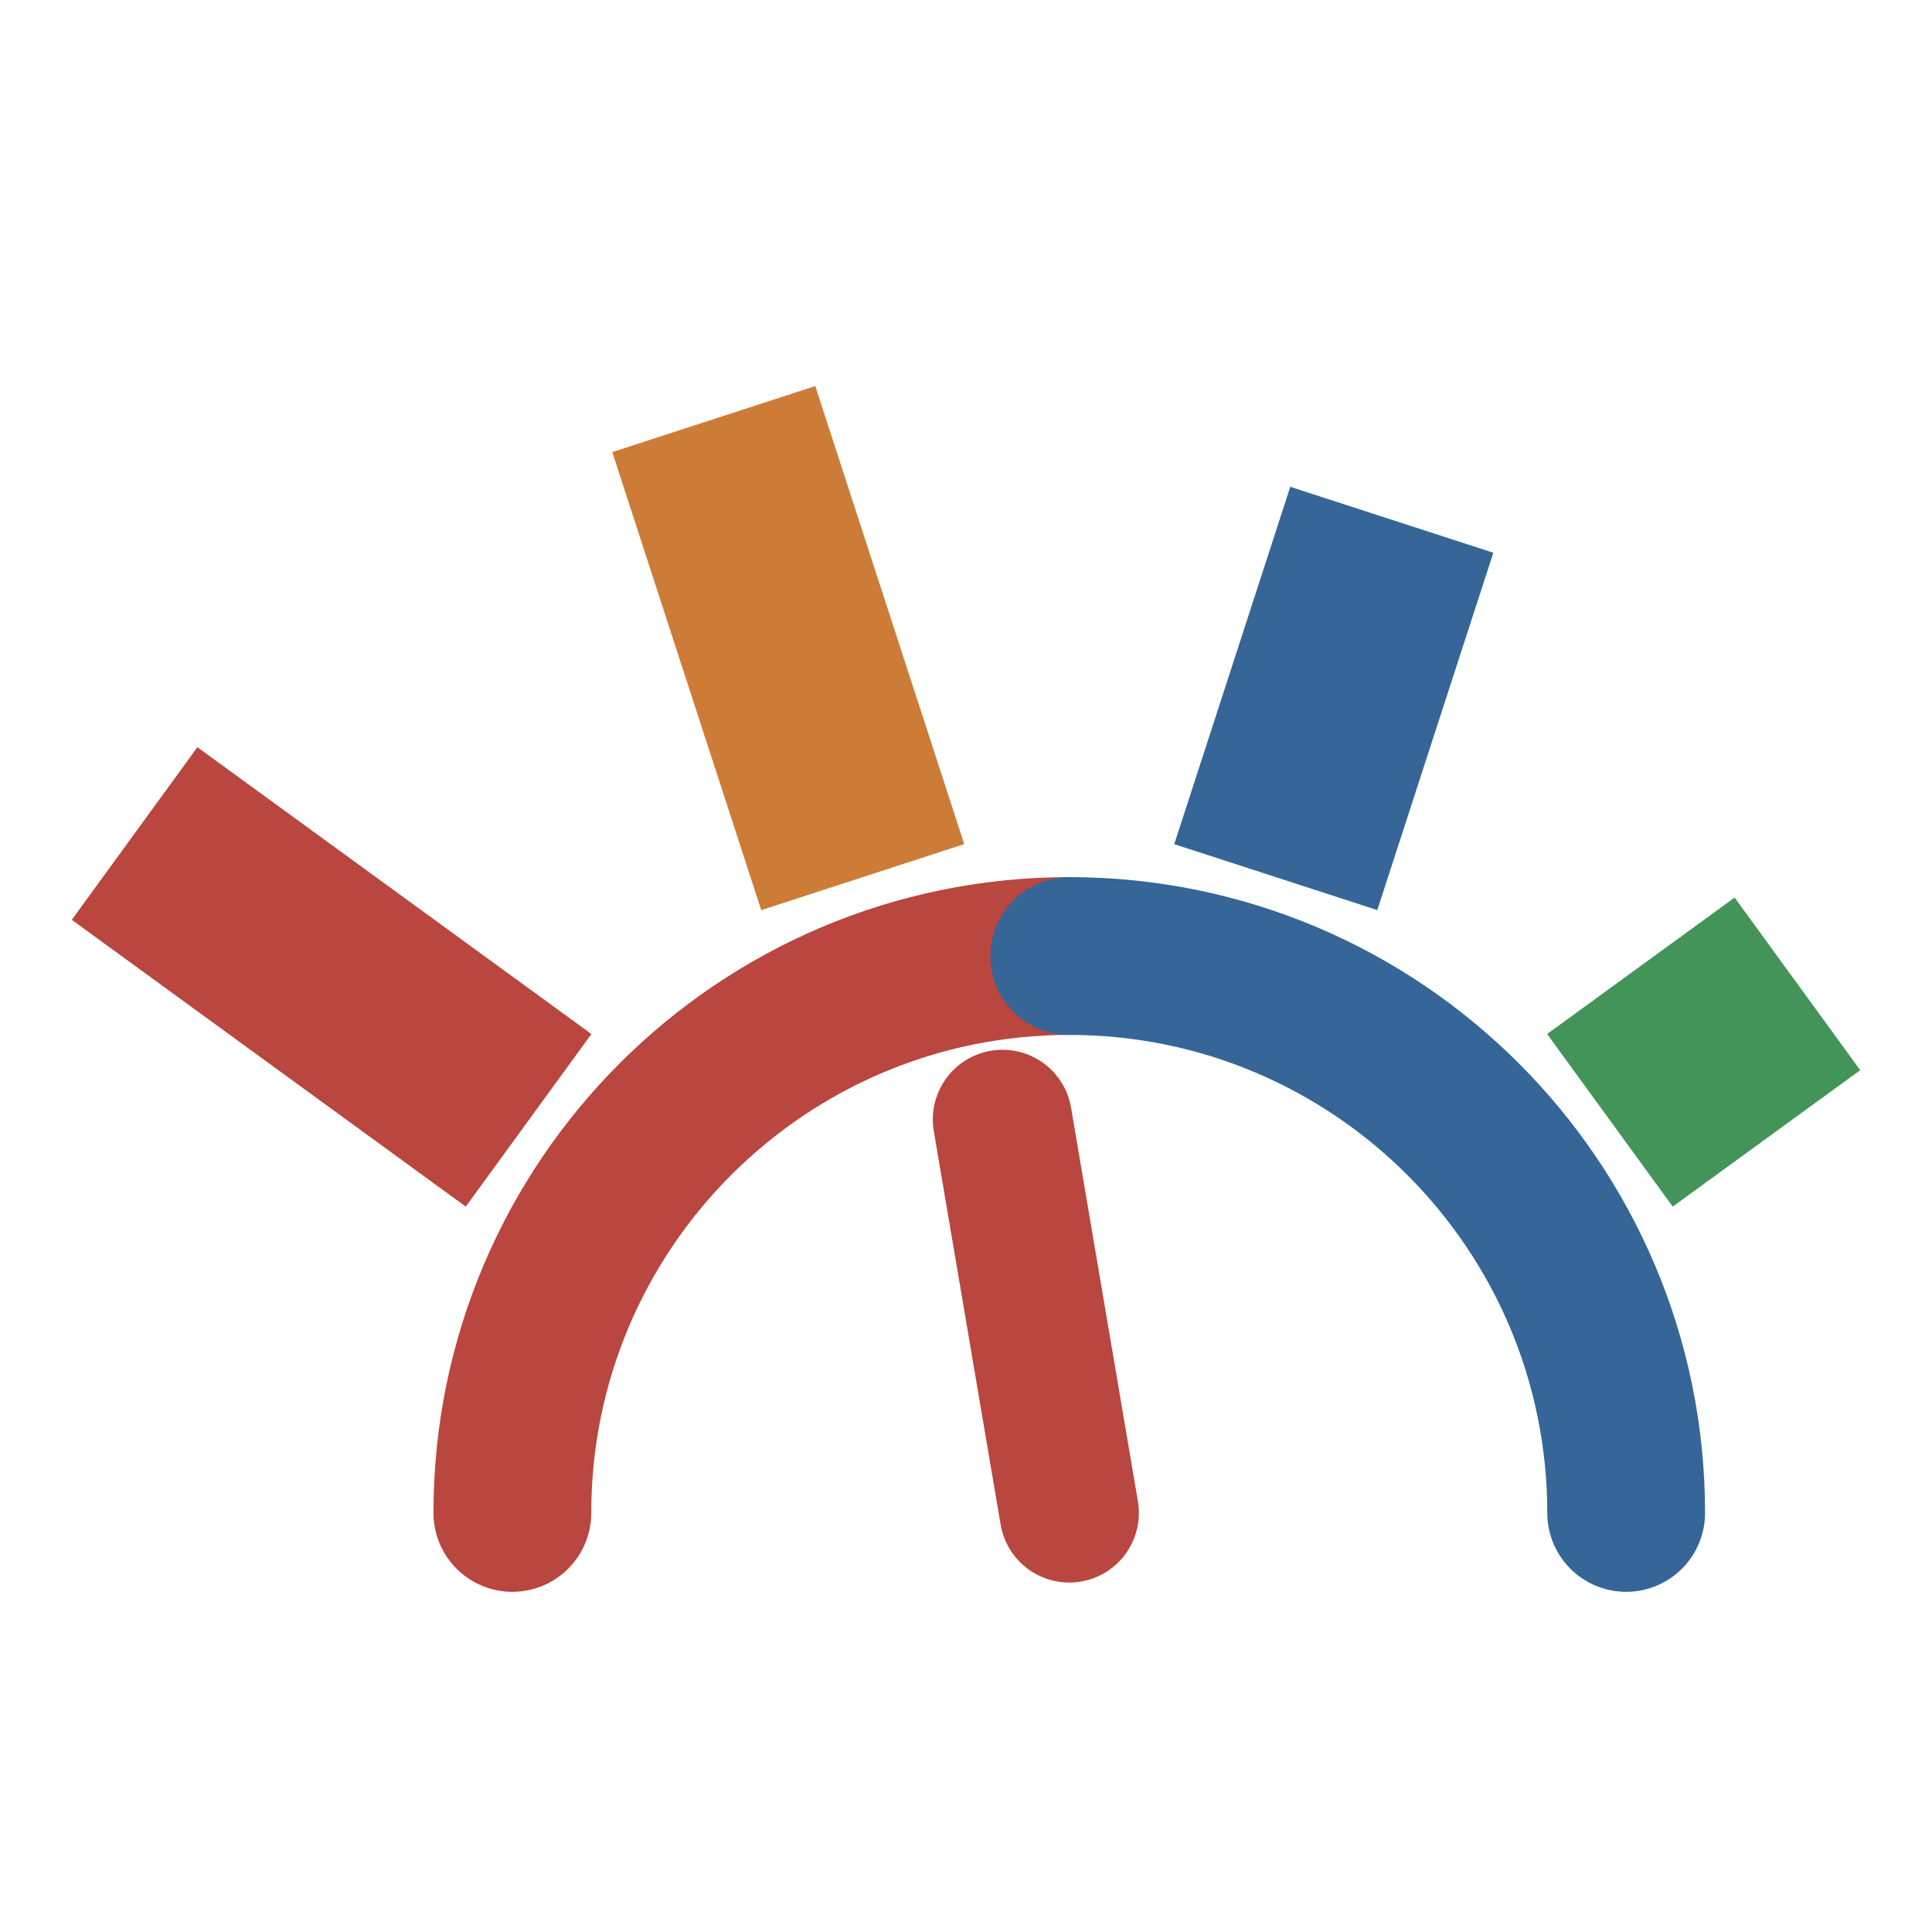
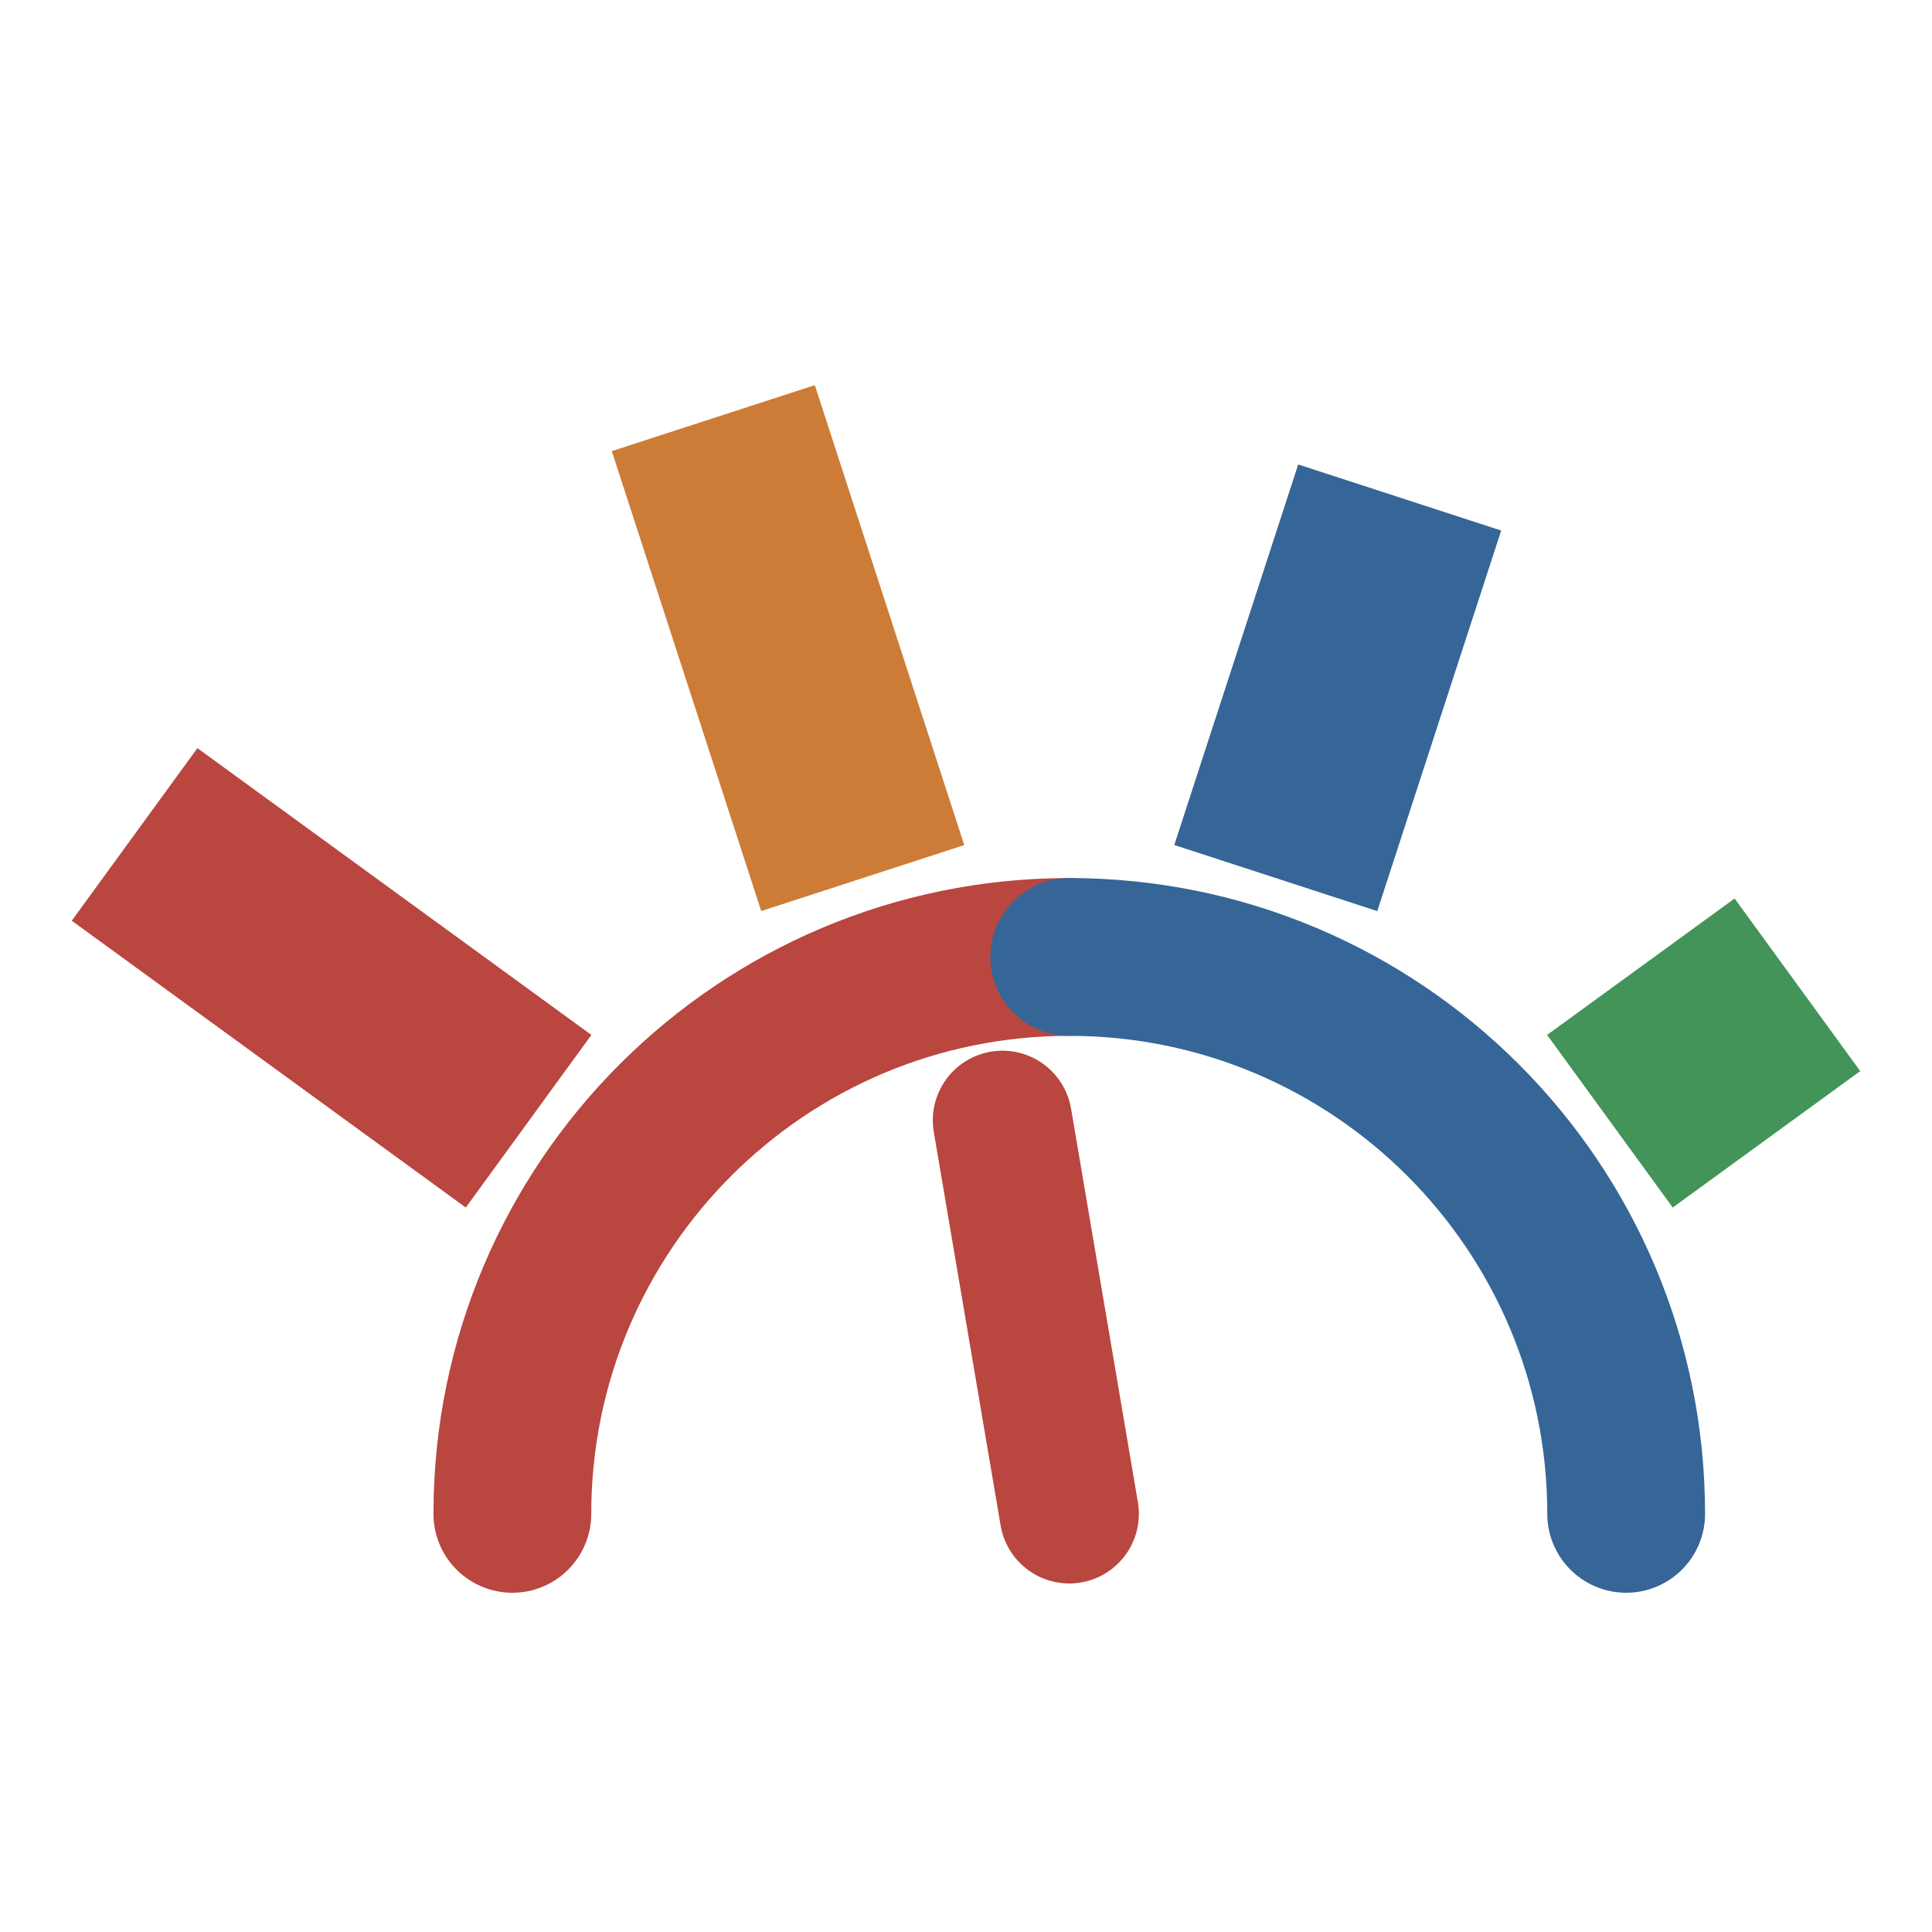
- <svg xmlns="http://www.w3.org/2000/svg" viewBox="-1.04 -8.10 41.63 41.63">
+ <svg xmlns="http://www.w3.org/2000/svg" viewBox="-1.04 -8.12 41.63 41.63">
  <path d="M 10 24.5 A 12 12 0 0 1 22 12.5" fill="none" stroke="#b9463f" stroke-width="3.4" stroke-linecap="round" />
  <path d="M 22 12.5 A 12 12 0 0 1 34 24.5" fill="none" stroke="#356697" stroke-width="3.4" stroke-linecap="round" />
  <line x1="10.35" y1="16.04" x2="1.86" y2="9.86" stroke="#b9463f" stroke-width="4.6" stroke-linecap="butt" />
-   <line x1="17.55" y1="10.8" x2="14.34" y2="0.93" stroke="#cc7c37" stroke-width="4.6" stroke-linecap="butt" />
-   <line x1="26.45" y1="10.8" x2="28.95" y2="3.1" stroke="#356697" stroke-width="4.6" stroke-linecap="butt" />
+   <line x1="17.55" y1="10.8" x2="14.33" y2="0.89" stroke="#cc7c37" stroke-width="4.6" stroke-linecap="butt" />
+   <line x1="26.45" y1="10.8" x2="29.12" y2="2.6" stroke="#356697" stroke-width="4.6" stroke-linecap="butt" />
  <line x1="33.65" y1="16.04" x2="37.69" y2="13.1" stroke="#439458" stroke-width="4.6" stroke-linecap="butt" />
  <line x1="22" y1="24.5" x2="20.56" y2="16.02" stroke="#b9463f" stroke-width="3" stroke-linecap="round" />
</svg>
